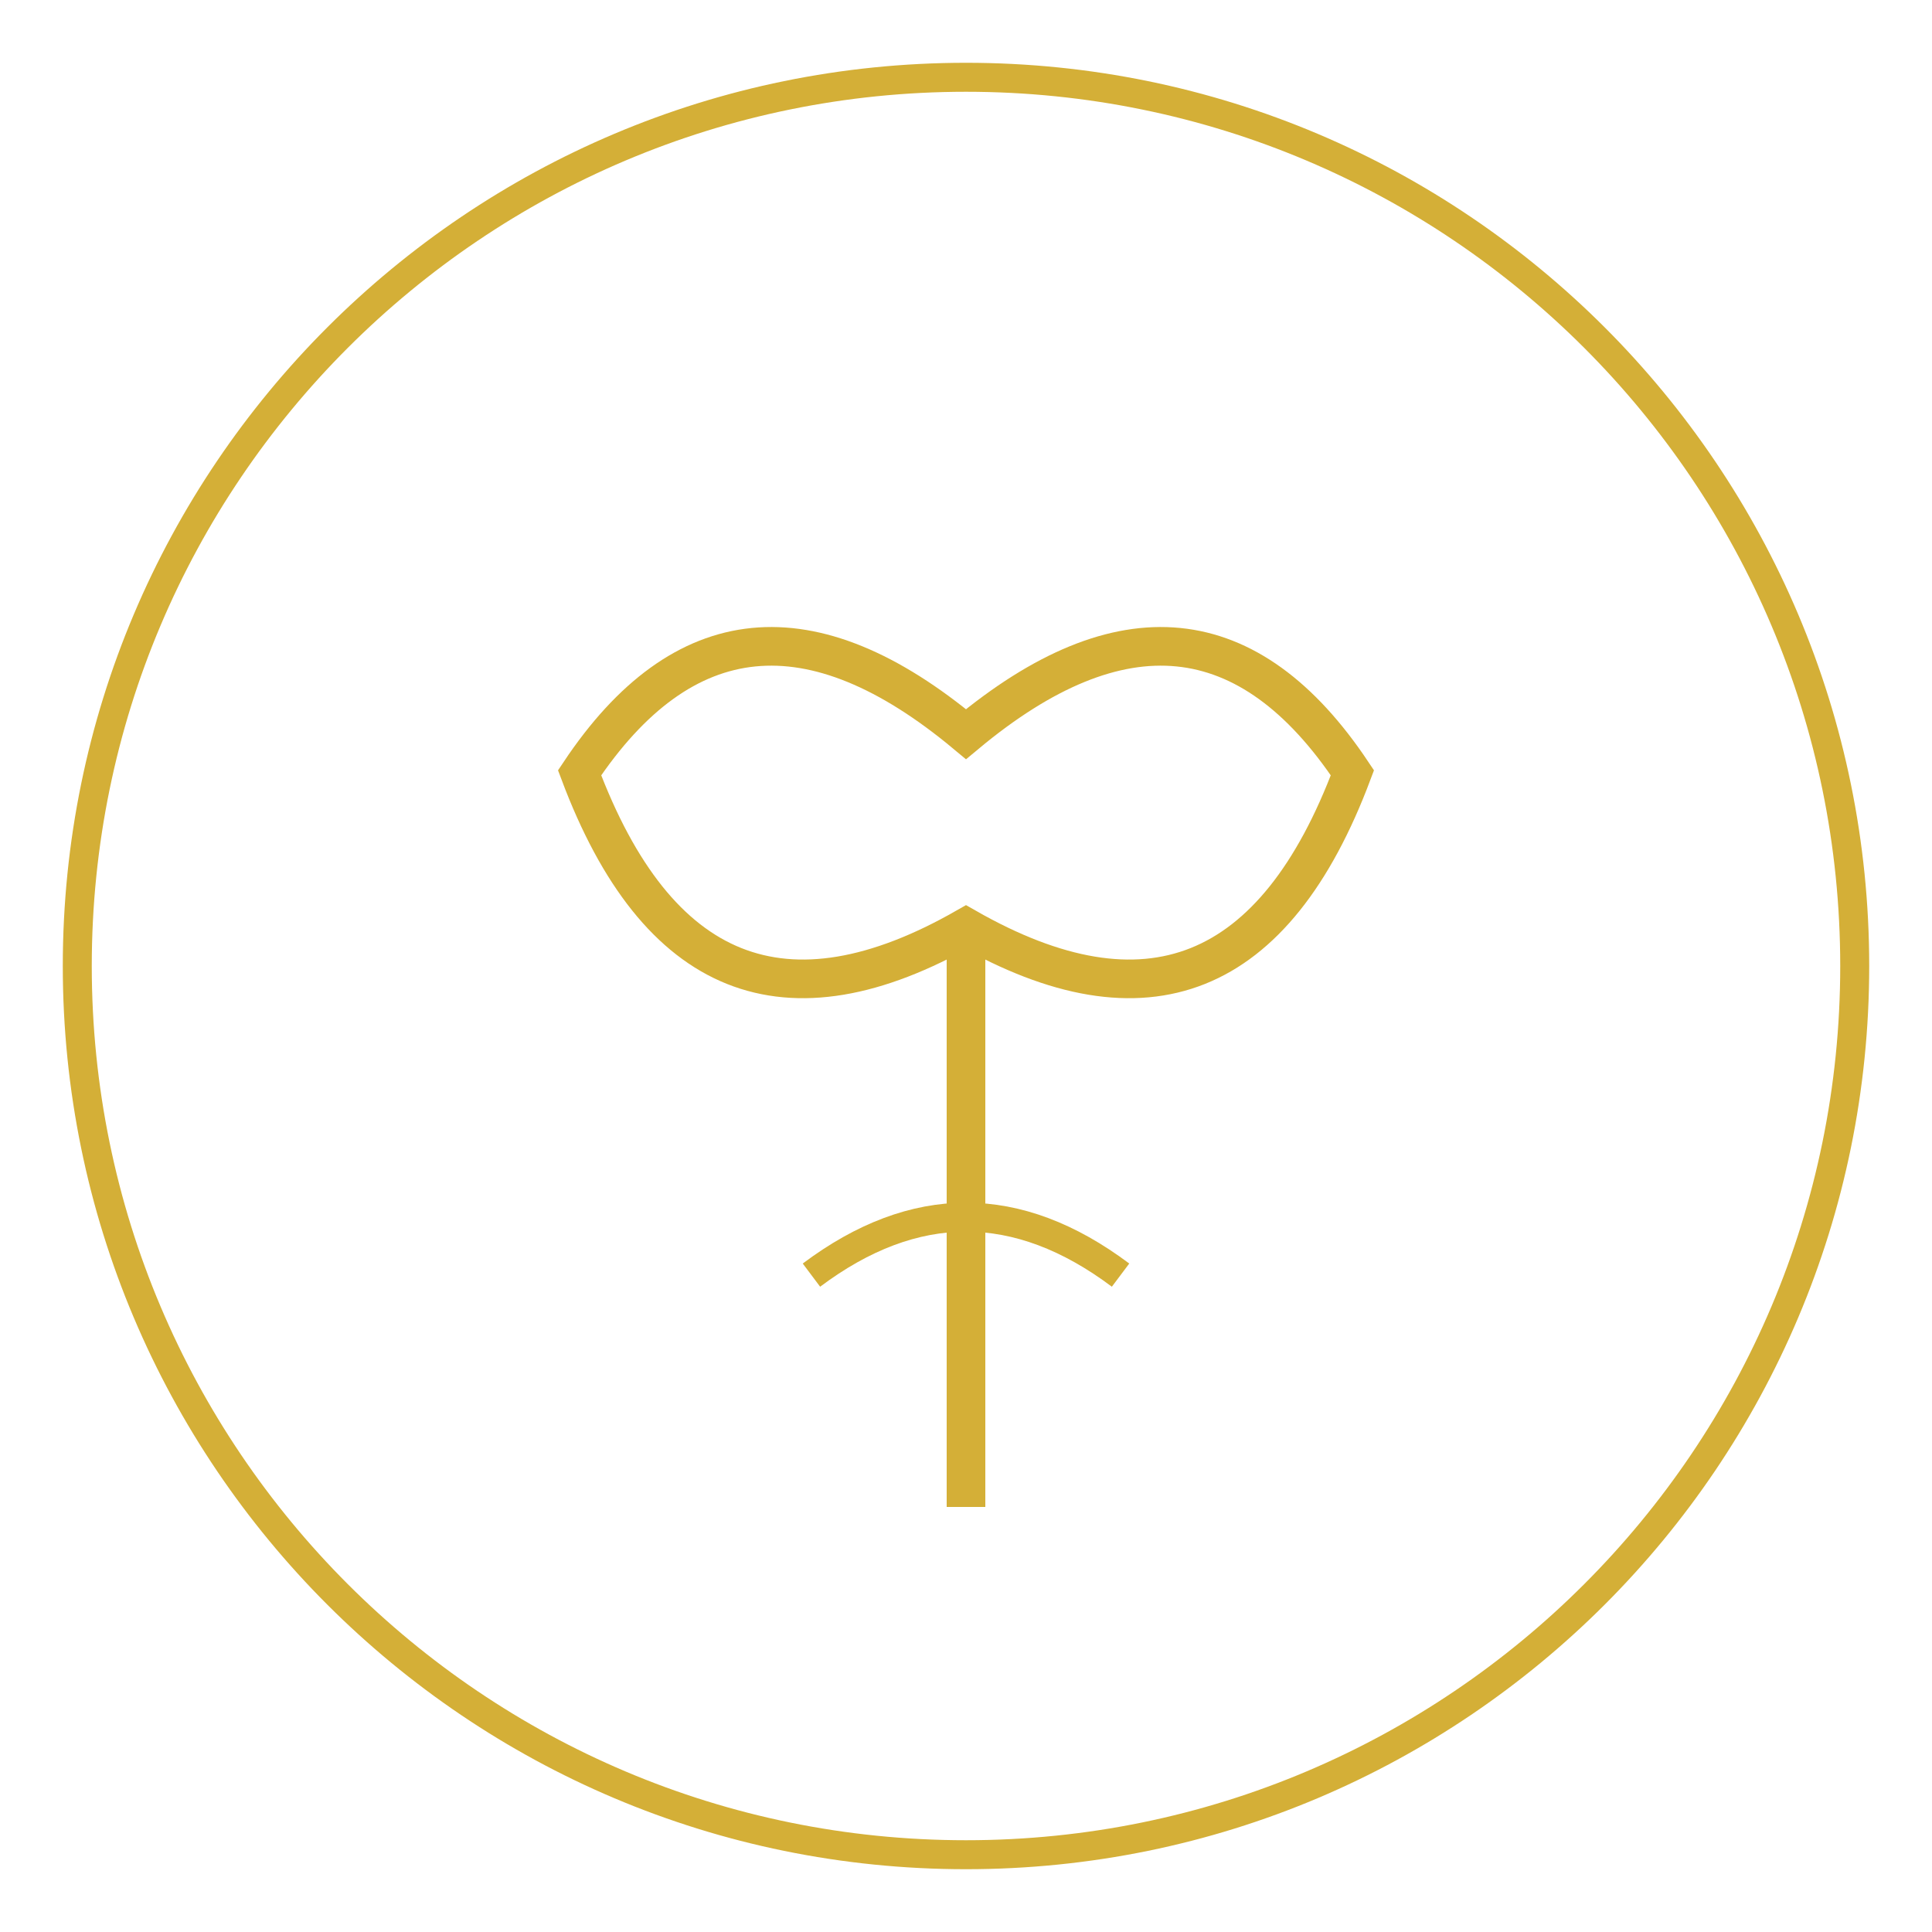
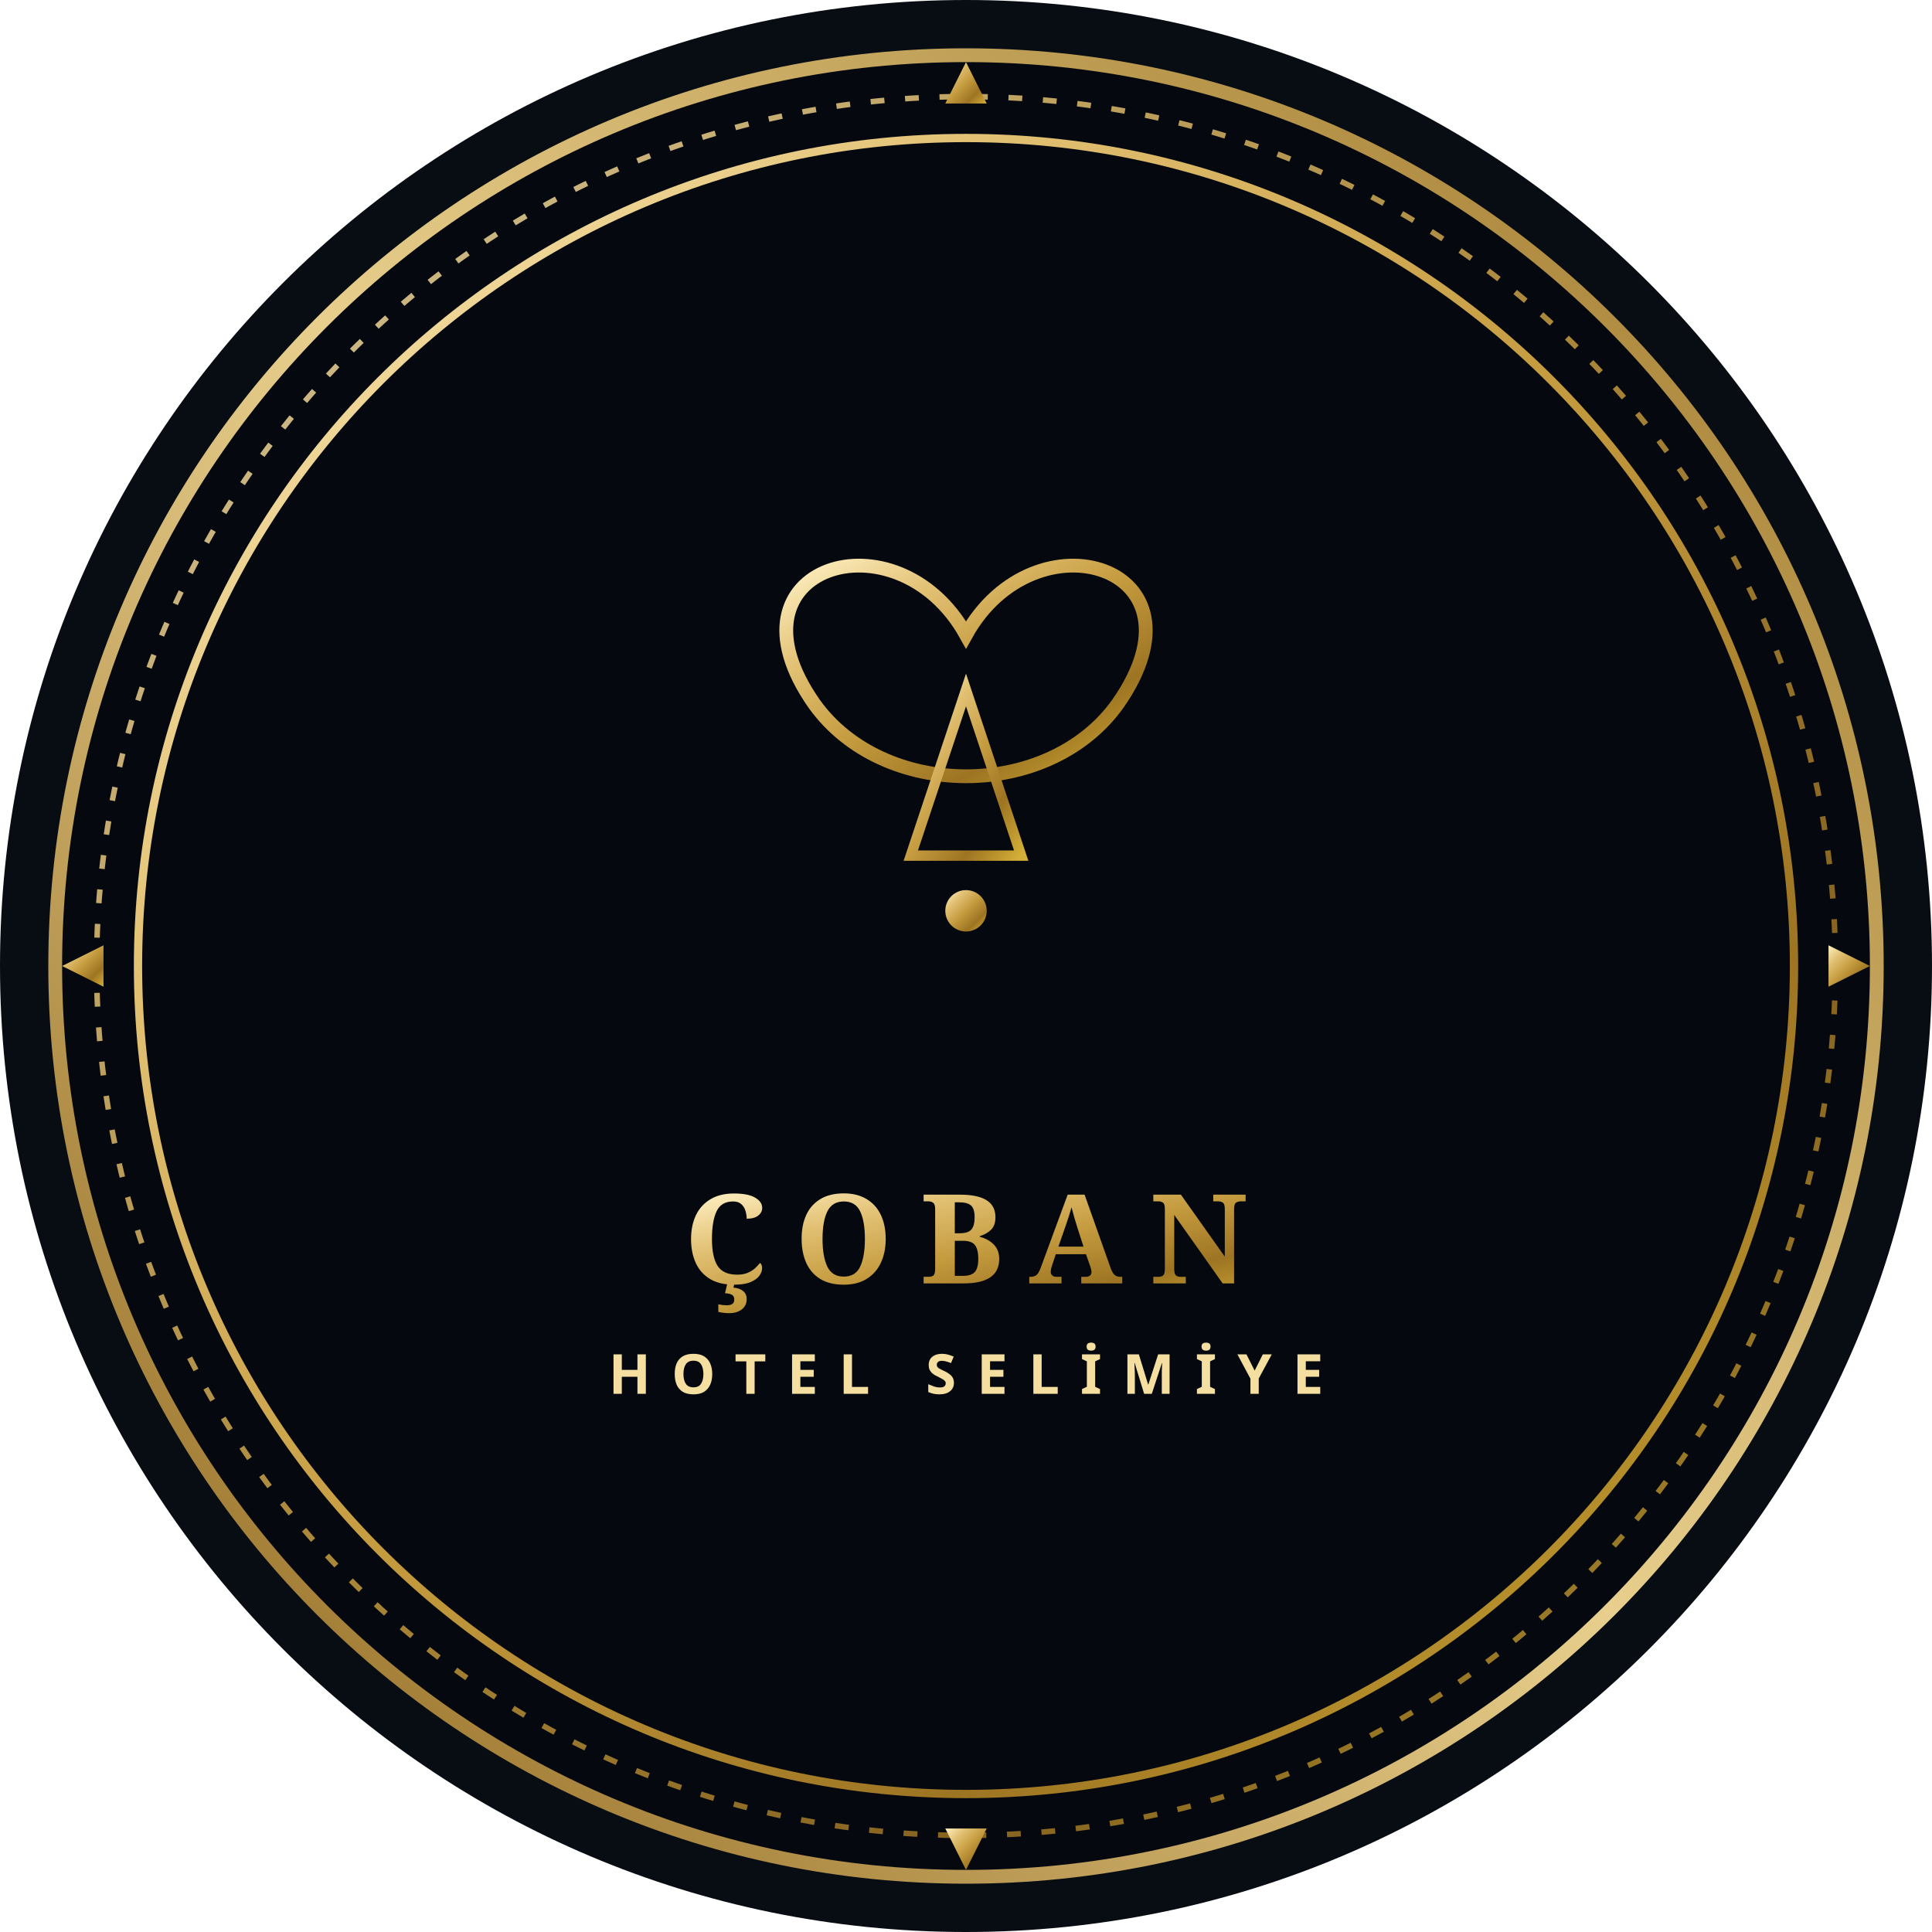
- <svg xmlns="http://www.w3.org/2000/svg" viewBox="0 0 100 100" width="100%" height="100%" color="#d4af37">
+ <svg xmlns="http://www.w3.org/2000/svg" viewBox="0 0 280 280" width="100%" height="100%">
  <defs>
-     <linearGradient id="goldGrad-coban-hotel-selimiye" x1="0%" y1="0%" x2="100%" y2="100%">
-       <stop offset="0%" stop-color="#d4af37" />
-       <stop offset="100%" stop-color="#3d2b1f" />
+     <linearGradient id="goldLuxury" x1="0%" y1="0%" x2="100%" y2="100%">
+       <stop offset="0%" stop-color="#fff1c5" />
+       <stop offset="25%" stop-color="#e2c174" />
+       <stop offset="50%" stop-color="#c59b3f" />
+       <stop offset="75%" stop-color="#9d7422" />
+       <stop offset="100%" stop-color="#d4af37" />
    </linearGradient>
+     <linearGradient id="goldRing" x1="0%" y1="100%" x2="100%" y2="0%">
+       <stop offset="0%" stop-color="#8a6118" />
+       <stop offset="50%" stop-color="#e8cf8d" />
+       <stop offset="100%" stop-color="#9a7324" />
+     </linearGradient>
+     <linearGradient id="emeraldLuxury" x1="0%" y1="0%" x2="100%" y2="100%">
+       <stop offset="0%" stop-color="#1b4d39" />
+       <stop offset="50%" stop-color="#0c2b20" />
+       <stop offset="100%" stop-color="#051610" />
+     </linearGradient>
+     <filter id="glow" x="-20%" y="-20%" width="140%" height="140%">
+       <feGaussianBlur stdDeviation="2" result="blur" />
+       <feComposite in="SourceGraphic" in2="blur" operator="over" />
+     </filter>
  </defs>
-   <g fill="none" stroke="currentColor">
-     <circle cx="50" cy="50" r="46" fill="none" stroke="currentColor" stroke-width="1.5" />
-     <path d="M30 40 Q38 28 50 38 Q62 28 70 40 Q64 56 50 48 Q36 56 30 40 Z" fill="none" stroke="currentColor" stroke-width="2" />
-     <path d="M50 48 L50 78" stroke="currentColor" stroke-width="2" />
-     <path d="M42 66 Q50 60 58 66" stroke="currentColor" stroke-width="1.5" fill="none" />
+   <rect width="280" height="280" rx="140" fill="#080d14" />
+   <circle cx="140" cy="140" r="132" fill="#05090f" stroke="url(#goldRing)" stroke-width="2" />
+   <circle cx="140" cy="140" r="126" fill="none" stroke="url(#goldLuxury)" stroke-width="0.8" stroke-dasharray="2 3" opacity="0.85" />
+   <circle cx="140" cy="140" r="120" fill="none" stroke="url(#goldLuxury)" stroke-width="1.2" />
+   <polygon points="140,9 143,15 137,15" fill="url(#goldLuxury)" />
+   <polygon points="140,271 143,265 137,265" fill="url(#goldLuxury)" />
+   <polygon points="9,140 15,143 15,137" fill="url(#goldLuxury)" />
+   <polygon points="271,140 265,143 265,137" fill="url(#goldLuxury)" />
+   <g transform="translate(140, 110)">
+     <path d="M-22 -8 C-36 -28 -10 -36 0 -18 C10 -36 36 -28 22 -8 C12 6 -12 6 -22 -8 Z" fill="none" stroke="url(#goldLuxury)" stroke-width="2" />
+     <polygon points="0,-10 8,14 -8,14" fill="none" stroke="url(#goldLuxury)" stroke-width="1.5" />
+     <circle cx="0" cy="22" r="3" fill="url(#goldLuxury)" />
  </g>
+   <text x="140" y="186" font-family="'Cinzel', serif" font-size="18" font-weight="700" fill="url(#goldLuxury)" text-anchor="middle" letter-spacing="4">ÇOBAN</text>
+   <text x="140" y="202" font-family="'Plus Jakarta Sans', sans-serif" font-size="8" font-weight="700" fill="#f5dfa0" text-anchor="middle" letter-spacing="3">HOTEL SELİMİYE</text>
</svg>
